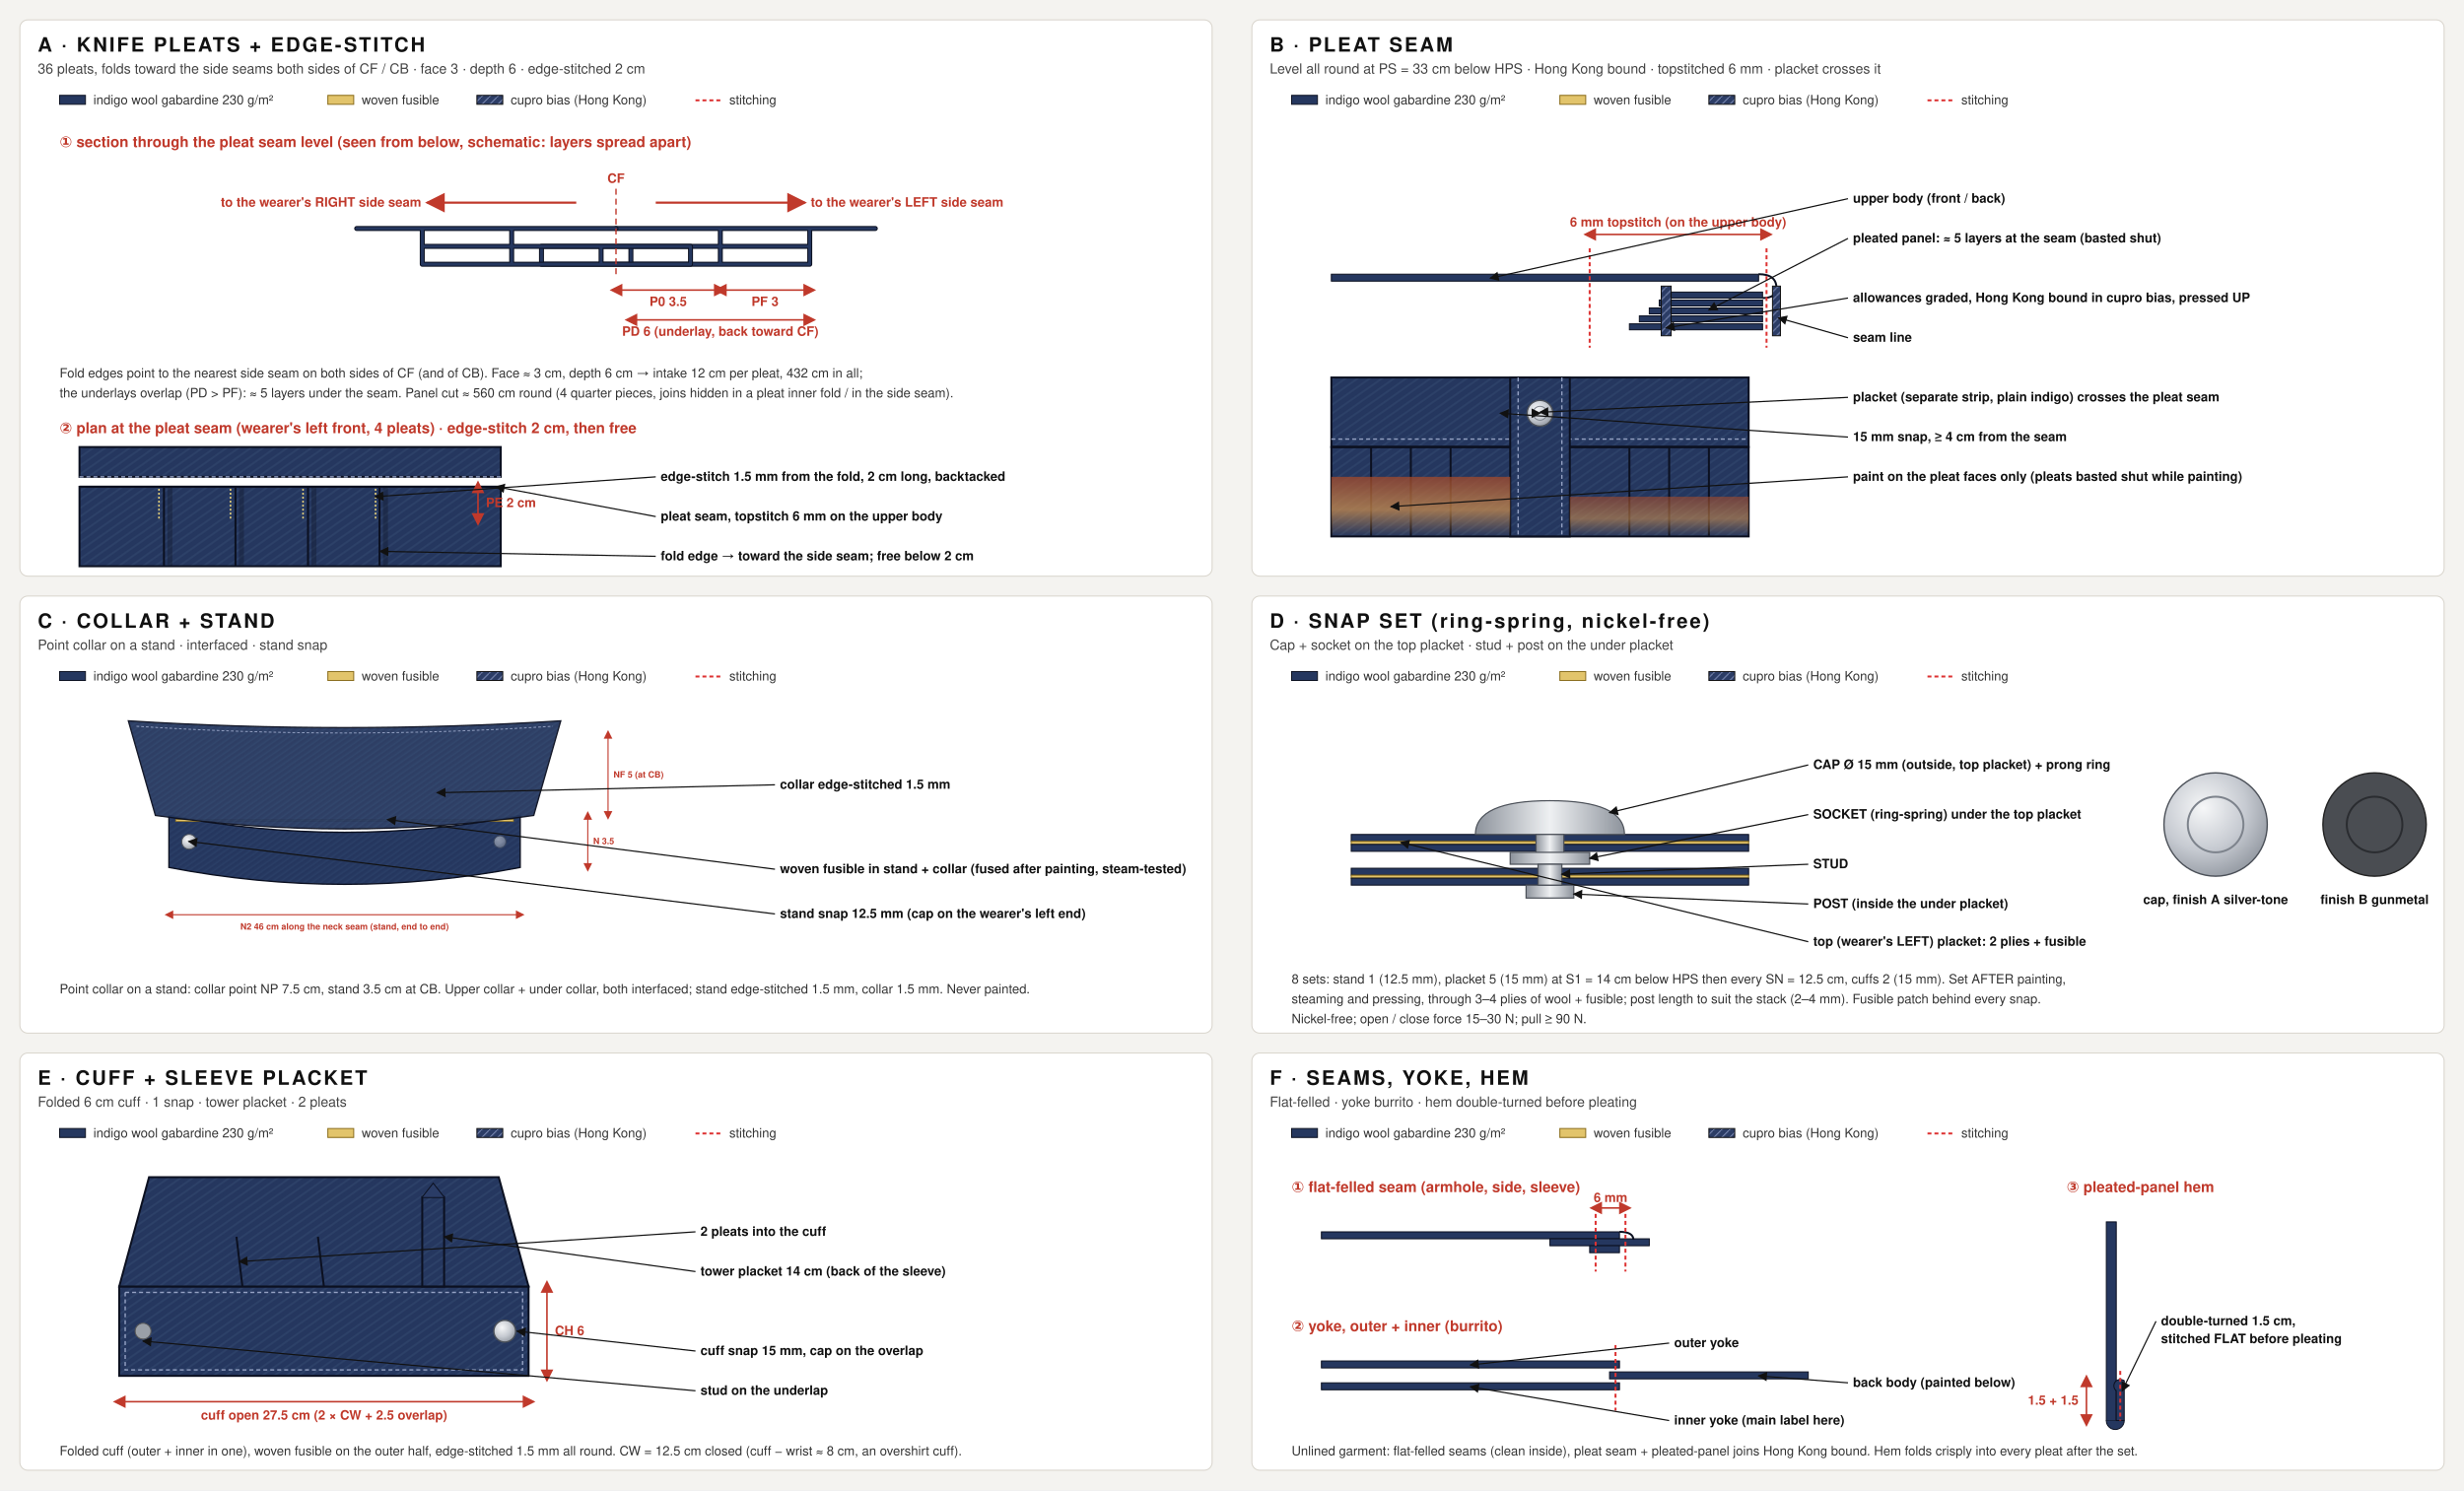
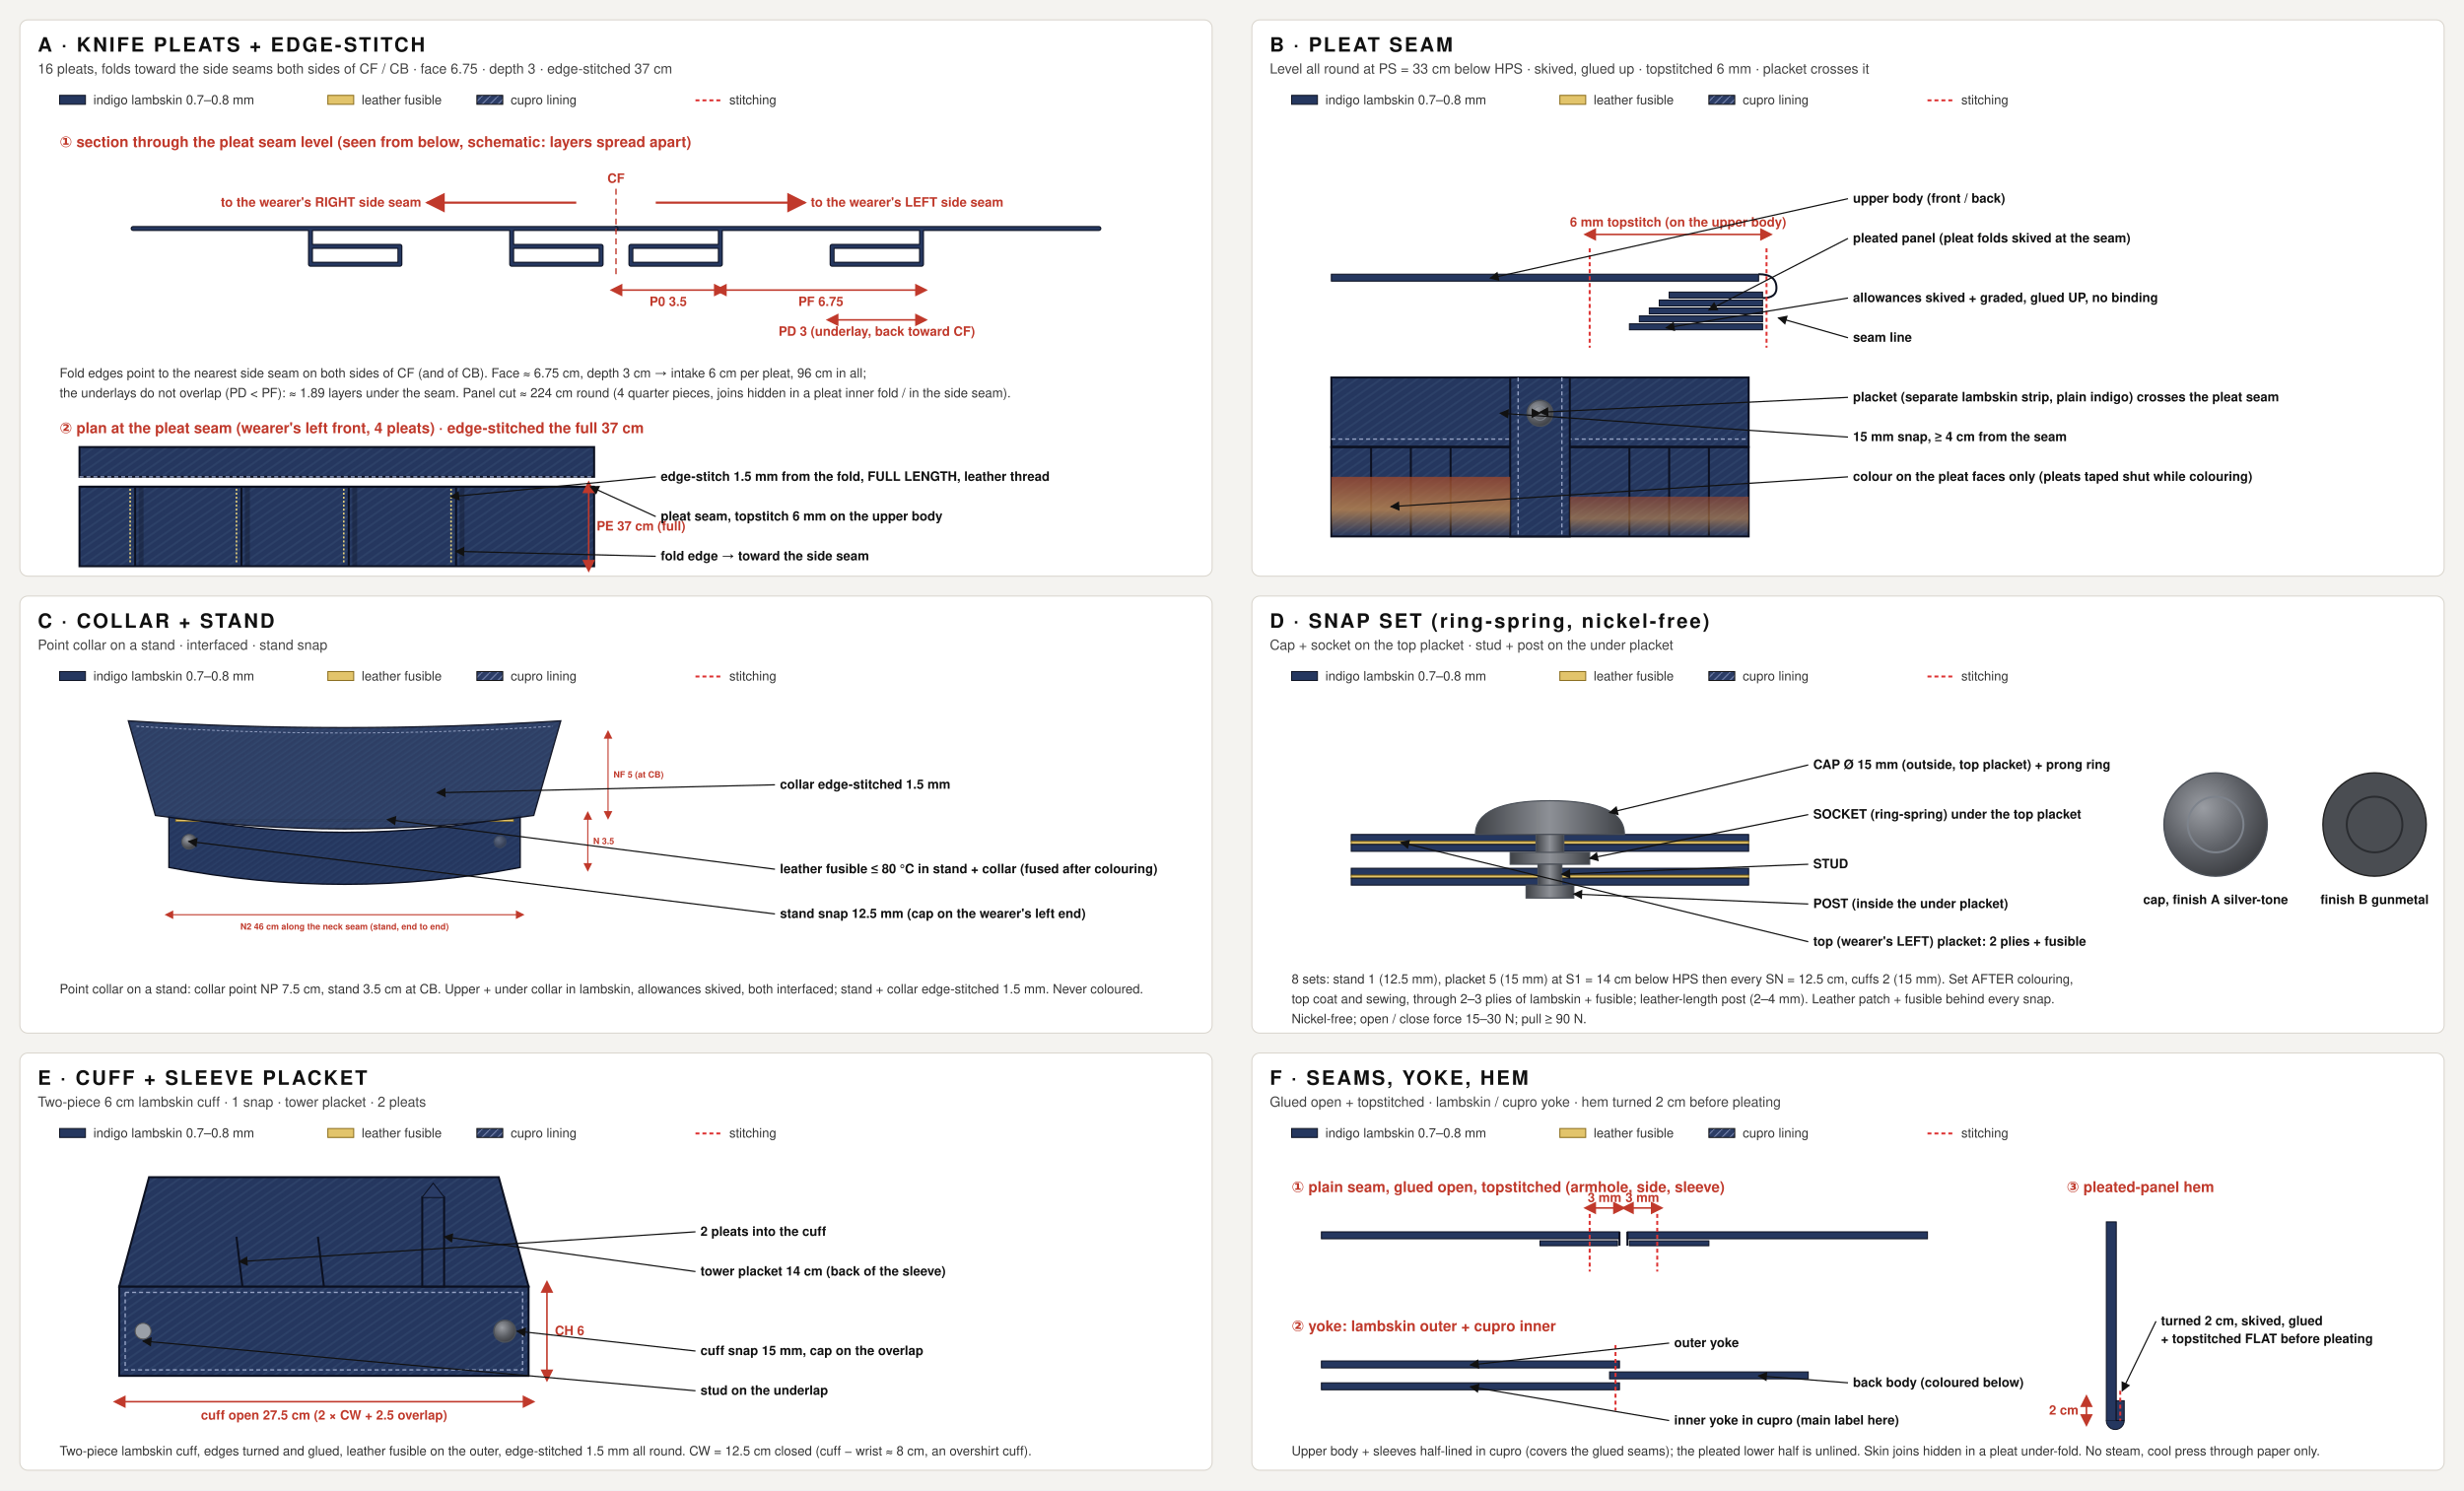
<svg xmlns="http://www.w3.org/2000/svg" width="2480" height="1500" viewBox="0 0 2480 1500">
  <style>.t{font:700 20px Helvetica,Arial;fill:#111;letter-spacing:2px}.s{font:400 14px Helvetica,Arial;fill:#444}.l{font:600 13px Helvetica,Arial;fill:#111}
.n{font:400 13px Helvetica,Arial;fill:#333}.w{fill:#25375f;stroke:#0b1020;stroke-width:1}.ip{fill:#e2c46b;stroke:#8a6d1d;stroke-width:1}.hk{fill:url(#cu);stroke:#111;stroke-width:1}
.stc{stroke:#d33;stroke-width:2;stroke-dasharray:4 3;fill:none}.ar{stroke:#111;stroke-width:1.2;fill:none;marker-end:url(#a)}.arr{stroke:#c0392b;stroke-width:2.2;fill:none;marker-end:url(#ar)}
.box{fill:#fff;stroke:#d8d4cc}.dim{stroke:#c0392b;stroke-width:1.6;fill:none;marker-start:url(#d);marker-end:url(#d)}.dt{font:700 13px Helvetica,Arial;fill:#c0392b}
.big{font:800 15px Helvetica,Arial;fill:#c0392b}.oI{fill:url(#twd);stroke:#0b1020;stroke-width:2}.ln{fill:none;stroke:#0b1020;stroke-width:5;stroke-linejoin:round;stroke-linecap:round}.ln2{fill:none;stroke:#25375f;stroke-width:3;stroke-linejoin:round;stroke-linecap:round}
.fold{fill:none;stroke:#0b1020;stroke-width:2}.ts{fill:none;stroke:#93a0c2;stroke-width:1.4;stroke-dasharray:4 3}.es{fill:none;stroke:#e8d27a;stroke-width:1.6;stroke-dasharray:2 2}
.snap{fill:url(#sg);stroke:#4b5058;stroke-width:1.4}.met{fill:url(#sl);stroke:#4b5058;stroke-width:1.2}</style>
  <defs>
    <marker id="a" markerWidth="8" markerHeight="8" refX="7" refY="4" orient="auto">
      <path d="M0,0 L8,4 L0,8 Z" fill="#111" />
    </marker>
    <marker id="ar" markerWidth="9" markerHeight="9" refX="8" refY="4.5" orient="auto">
      <path d="M0,0 L9,4.5 L0,9 Z" fill="#c0392b" />
    </marker>
    <marker id="d" markerWidth="8" markerHeight="8" refX="4" refY="4" orient="auto-start-reverse">
      <path d="M0,0 L8,4 L0,8 Z" fill="#c0392b" />
    </marker>
    <pattern id="cu" width="8" height="8" patternUnits="userSpaceOnUse">
      <rect width="8" height="8" fill="#2c3d66" />
      <path d="M0,8 L8,0" stroke="#7d8cb4" stroke-width="1" />
    </pattern>
    <pattern id="twd" width="7" height="7" patternUnits="userSpaceOnUse" patternTransform="rotate(-35)">
      <rect width="7" height="7" fill="#25375f" />
      <line x1="0" y1="2" x2="7" y2="2" stroke="#31466f" stroke-width="1.1" />
    </pattern>
    <radialGradient id="sg" cx=".38" cy=".34" r=".75">
-       <stop offset="0" stop-color="#f6f7f8" />
-       <stop offset=".55" stop-color="#c6cad1" />
-       <stop offset="1" stop-color="#8d939c" />
+       <stop offset="0" stop-color="#9a9da3" />
+       <stop offset=".55" stop-color="#5d6066" />
+       <stop offset="1" stop-color="#36383c" />
    </radialGradient>
    <linearGradient id="sl" x1="0" x2="1">
-       <stop offset="0" stop-color="#8d939c" />
-       <stop offset=".5" stop-color="#eef0f2" />
-       <stop offset="1" stop-color="#8d939c" />
+       <stop offset="0" stop-color="#3f4247" />
+       <stop offset=".5" stop-color="#8d9096" />
+       <stop offset="1" stop-color="#3f4247" />
    </linearGradient>
    <linearGradient id="pt" x1="0" x2="0" y1="0" y2="1">
      <stop offset="0" stop-color="#a2482a" />
      <stop offset=".55" stop-color="#c88b4d" />
      <stop offset="1" stop-color="#c88b4d" stop-opacity=".0" />
    </linearGradient>
  </defs>
  <rect width="2480" height="1500" fill="#f4f3f0" />
  <g transform="translate(20,20)">
    <rect class="box" width="1200" height="560" rx="8" />
    <text class="t" x="18" y="32">A · KNIFE PLEATS + EDGE-STITCH</text>
-     <text class="s" x="18" y="54">36 pleats, folds toward the side seams both sides of CF / CB · face 3 · depth 6 · edge-stitched 2 cm</text>
+     <text class="s" x="18" y="54">16 pleats, folds toward the side seams both sides of CF / CB · face 6.75 · depth 3 · edge-stitched 37 cm</text>
    <g transform="translate(0,70)">
      <rect class="w" x="40" y="6" width="26" height="9" />
-       <text class="n" x="74" y="15">indigo wool gabardine 230 g/m²</text>
+       <text class="n" x="74" y="15">indigo lambskin 0.7–0.8 mm</text>
      <rect class="ip" x="310" y="6" width="26" height="9" />
-       <text class="n" x="344" y="15">woven fusible</text>
+       <text class="n" x="344" y="15">leather fusible</text>
      <rect class="hk" x="460" y="6" width="26" height="9" />
-       <text class="n" x="494" y="15">cupro bias (Hong Kong)</text>
+       <text class="n" x="494" y="15">cupro lining</text>
      <path class="stc" d="M680,11 l26,0" />
      <text class="n" x="714" y="15">stitching</text>
      <text class="big" x="40" y="58">① section through the pleat seam level (seen from below, schematic: layers spread apart)</text>
-       <path class="ln" d="M600.0,140.0 L705.0,140.0 L705.0,158.0 L525.0,158.0 L525.0,176.0 L705.0,176.0 L705.0,140.0 L795.0,140.0 L795.0,158.0 L615.0,158.0 L615.0,176.0 L795.0,176.0 L795.0,140.0 L861.0,140.0" />
-       <path class="ln2" d="M600.0,140.0 L705.0,140.0 L705.0,158.0 L525.0,158.0 L525.0,176.0 L705.0,176.0 L705.0,140.0 L795.0,140.0 L795.0,158.0 L615.0,158.0 L615.0,176.0 L795.0,176.0 L795.0,140.0 L861.0,140.0" />
-       <path class="ln" d="M600.0,140.0 L495.0,140.0 L495.0,158.0 L675.0,158.0 L675.0,176.0 L495.0,176.0 L495.0,140.0 L405.0,140.0 L405.0,158.0 L585.0,158.0 L585.0,176.0 L405.0,176.0 L405.0,140.0 L339.0,140.0" />
-       <path class="ln2" d="M600.0,140.0 L495.0,140.0 L495.0,158.0 L675.0,158.0 L675.0,176.0 L495.0,176.0 L495.0,140.0 L405.0,140.0 L405.0,158.0 L585.0,158.0 L585.0,176.0 L405.0,176.0 L405.0,140.0 L339.0,140.0" />
+       <path class="ln" d="M600.0,140.0 L705.0,140.0 L705.0,158.0 L615.0,158.0 L615.0,176.0 L705.0,176.0 L705.0,140.0 L907.5,140.0 L907.5,158.0 L817.5,158.0 L817.5,176.0 L907.5,176.0 L907.5,140.0 L1086.0,140.0" />
+       <path class="ln2" d="M600.0,140.0 L705.0,140.0 L705.0,158.0 L615.0,158.0 L615.0,176.0 L705.0,176.0 L705.0,140.0 L907.5,140.0 L907.5,158.0 L817.5,158.0 L817.5,176.0 L907.5,176.0 L907.5,140.0 L1086.0,140.0" />
+       <path class="ln" d="M600.0,140.0 L495.0,140.0 L495.0,158.0 L585.0,158.0 L585.0,176.0 L495.0,176.0 L495.0,140.0 L292.5,140.0 L292.5,158.0 L382.5,158.0 L382.5,176.0 L292.5,176.0 L292.5,140.0 L114.0,140.0" />
+       <path class="ln2" d="M600.0,140.0 L495.0,140.0 L495.0,158.0 L585.0,158.0 L585.0,176.0 L495.0,176.0 L495.0,140.0 L292.5,140.0 L292.5,158.0 L382.5,158.0 L382.5,176.0 L292.5,176.0 L292.5,140.0 L114.0,140.0" />
      <path d="M600,100 L600,190" stroke="#c0392b" stroke-width="1.4" stroke-dasharray="6 4" />
      <text class="dt" x="600" y="94" text-anchor="middle">CF</text>
      <path class="arr" d="M640,114 L790,114" />
      <text class="dt" x="796" y="118">to the wearer's LEFT side seam</text>
      <path class="arr" d="M560,114 L410,114" />
      <text class="dt" x="404" y="118" text-anchor="end">to the wearer's RIGHT side seam</text>
      <path class="dim" d="M600.0,202.0 L705.0,202.0" />
      <text class="dt" x="652.5" y="218.0" text-anchor="middle">P0 3.5</text>
-       <path class="dim" d="M705.0,202.0 L795.0,202.0" />
-       <text class="dt" x="750.0" y="218.0" text-anchor="middle">PF 3</text>
-       <path class="dim" d="M615.0,232.0 L795.0,232.0" />
-       <text class="dt" x="705.0" y="248.0" text-anchor="middle">PD 6 (underlay, back toward CF)</text>
-       <text class="n" x="40" y="290">Fold edges point to the nearest side seam on both sides of CF (and of CB). Face ≈ 3 cm, depth 6 cm → intake 12 cm per pleat, 432 cm in all;</text>
-       <text class="n" x="40" y="310">the underlays overlap (PD &gt; PF): ≈ 5 layers under the seam. Panel cut ≈ 560 cm round (4 quarter pieces, joins hidden in a pleat inner fold / in the side seam).</text>
-       <text class="big" x="40" y="346">② plan at the pleat seam (wearer's left front, 4 pleats) · edge-stitch 2 cm, then free</text>
-       <rect class="oI" x="60" y="360" width="424" height="30" />
-       <rect class="oI" x="60" y="400" width="424" height="80" />
-       <path d="M60,400 l424,0" stroke="#0b1020" stroke-width="2.2" />
-       <path class="ts" d="M60,390 l424,0" />
-       <path d="M151,400 L151,480" stroke="#0a0f1c" stroke-width="5" opacity=".3" />
-       <path class="fold" d="M145,400 L145,480" />
-       <path class="es" d="M140,402 L140,433" />
-       <path d="M223,400 L223,480" stroke="#0a0f1c" stroke-width="5" opacity=".3" />
-       <path class="fold" d="M217,400 L217,480" />
-       <path class="es" d="M212,402 L212,433" />
-       <path d="M296,400 L296,480" stroke="#0a0f1c" stroke-width="5" opacity=".3" />
-       <path class="fold" d="M290,400 L290,480" />
-       <path class="es" d="M285,402 L285,433" />
-       <path d="M368,400 L368,480" stroke="#0a0f1c" stroke-width="5" opacity=".3" />
-       <path class="fold" d="M362,400 L362,480" />
-       <path class="es" d="M358,402 L358,433" />
-       <path class="dim" d="M461.1,400.0 L461.1,433.0" />
-       <text class="dt" x="469.1" y="420.5" text-anchor="start">PE 2 cm</text>
-       <path class="ar" d="M640,390 L357.5,410" />
-       <text class="l" x="645" y="394" text-anchor="start">edge-stitch 1.5 mm from the fold, 2 cm long, backtacked</text>
-       <path class="ar" d="M640,470 L362.5,465" />
-       <text class="l" x="645" y="474" text-anchor="start">fold edge → toward the side seam; free below 2 cm</text>
-       <path class="ar" d="M640,430 L479.5,400" />
+       <path class="dim" d="M705.0,202.0 L907.5,202.0" />
+       <text class="dt" x="806.2" y="218.0" text-anchor="middle">PF 6.75</text>
+       <path class="dim" d="M817.5,232.0 L907.5,232.0" />
+       <text class="dt" x="862.5" y="248.0" text-anchor="middle">PD 3 (underlay, back toward CF)</text>
+       <text class="n" x="40" y="290">Fold edges point to the nearest side seam on both sides of CF (and of CB). Face ≈ 6.75 cm, depth 3 cm → intake 6 cm per pleat, 96 cm in all;</text>
+       <text class="n" x="40" y="310">the underlays do not overlap (PD &lt; PF): ≈ 1.89 layers under the seam. Panel cut ≈ 224 cm round (4 quarter pieces, joins hidden in a pleat inner fold / in the side seam).</text>
+       <text class="big" x="40" y="346">② plan at the pleat seam (wearer's left front, 4 pleats) · edge-stitched the full 37 cm</text>
+       <rect class="oI" x="60" y="360" width="518" height="30" />
+       <rect class="oI" x="60" y="400" width="518" height="80" />
+       <path d="M60,400 l518,0" stroke="#0b1020" stroke-width="2.2" />
+       <path class="ts" d="M60,390 l518,0" />
+       <path d="M122,400 L122,480" stroke="#0a0f1c" stroke-width="5" opacity=".3" />
+       <path class="fold" d="M116,400 L116,480" />
+       <path class="es" d="M111,402 L111,478" />
+       <path d="M229,400 L229,480" stroke="#0a0f1c" stroke-width="5" opacity=".3" />
+       <path class="fold" d="M223,400 L223,480" />
+       <path class="es" d="M218,402 L218,478" />
+       <path d="M337,400 L337,480" stroke="#0a0f1c" stroke-width="5" opacity=".3" />
+       <path class="fold" d="M331,400 L331,480" />
+       <path class="es" d="M326,402 L326,478" />
+       <path d="M445,400 L445,480" stroke="#0a0f1c" stroke-width="5" opacity=".3" />
+       <path class="fold" d="M439,400 L439,480" />
+       <path class="es" d="M434,402 L434,478" />
+       <path class="dim" d="M572.5,400.0 L572.5,480.0" />
+       <text class="dt" x="580.5" y="444.0" text-anchor="start">PE 37 cm (full)</text>
+       <path class="ar" d="M640,390 L433.812,410" />
+       <text class="l" x="645" y="394" text-anchor="start">edge-stitch 1.5 mm from the fold, FULL LENGTH, leather thread</text>
+       <path class="ar" d="M640,470 L438.812,465" />
+       <text class="l" x="645" y="474" text-anchor="start">fold edge → toward the side seam</text>
+       <path class="ar" d="M640,430 L574.375,400" />
      <text class="l" x="645" y="434" text-anchor="start">pleat seam, topstitch 6 mm on the upper body</text>
    </g>
  </g>
  <g transform="translate(1260,20)">
    <rect class="box" width="1200" height="560" rx="8" />
    <text class="t" x="18" y="32">B · PLEAT SEAM</text>
-     <text class="s" x="18" y="54">Level all round at PS = 33 cm below HPS · Hong Kong bound · topstitched 6 mm · placket crosses it</text>
-     <g transform="translate(40,70)">
-       <rect class="w" x="0" y="6" width="26" height="9" />
-       <text class="n" x="34" y="15">indigo wool gabardine 230 g/m²</text>
-       <rect class="ip" x="270" y="6" width="26" height="9" />
-       <text class="n" x="304" y="15">woven fusible</text>
-       <rect class="hk" x="420" y="6" width="26" height="9" />
-       <text class="n" x="454" y="15">cupro bias (Hong Kong)</text>
+     <text class="s" x="18" y="54">Level all round at PS = 33 cm below HPS · skived, glued up · topstitched 6 mm · placket crosses it</text>
+     <g transform="translate(40,70)">
+       <rect class="w" x="0" y="6" width="26" height="9" />
+       <text class="n" x="34" y="15">indigo lambskin 0.7–0.8 mm</text>
+       <rect class="ip" x="270" y="6" width="26" height="9" />
+       <text class="n" x="304" y="15">leather fusible</text>
+       <rect class="hk" x="420" y="6" width="26" height="9" />
+       <text class="n" x="454" y="15">cupro lining</text>
      <path class="stc" d="M640,11 l26,0" />
      <text class="n" x="674" y="15">stitching</text>
      <rect class="w" x="40" y="186" width="430" height="7" />
      <path d="M470,186 q18,0 18,14 q0,10 -14,10" fill="none" stroke="#0b1020" stroke-width="2" />
      <rect class="w" x="380" y="204" width="94" height="6" />
      <rect class="w" x="370" y="212" width="104" height="6" />
      <rect class="w" x="360" y="220" width="114" height="6" />
      <rect class="w" x="350" y="228" width="124" height="6" />
      <rect class="w" x="340" y="236" width="134" height="6" />
-       <rect class="hk" x="372" y="198" width="10" height="50" />
-       <rect class="hk" x="484" y="198" width="8" height="50" transform="rotate(0)" />
      <path class="stc" d="M300,160 L300,260" />
      <path class="stc" d="M478,160 L478,260" />
      <path class="dim" d="M300.0,146.0 L478.0,146.0" />
      <text class="dt" x="389.0" y="138.0" text-anchor="middle">6 mm topstitch (on the upper body)</text>
      <path class="ar" d="M560,110 L200,190" />
      <text class="l" x="565" y="114" text-anchor="start">upper body (front / back)</text>
      <path class="ar" d="M560,150 L420,222" />
-       <text class="l" x="565" y="154" text-anchor="start">pleated panel: ≈ 5 layers at the seam (basted shut)</text>
+       <text class="l" x="565" y="154" text-anchor="start">pleated panel (pleat folds skived at the seam)</text>
      <path class="ar" d="M560,210 L377,240" />
-       <text class="l" x="565" y="214" text-anchor="start">allowances graded, Hong Kong bound in cupro bias, pressed UP</text>
+       <text class="l" x="565" y="214" text-anchor="start">allowances skived + graded, glued UP, no binding</text>
      <path class="ar" d="M560,250 L490,230" />
      <text class="l" x="565" y="254" text-anchor="start">seam line</text>
      <g transform="translate(40,290)">
        <rect class="oI" x="0" y="0" width="420" height="70" />
        <rect class="oI" x="0" y="70" width="420" height="90" />
        <path d="M0,70 L420,70" stroke="#0b1020" stroke-width="2" />
        <path class="ts" d="M0,62 L420,62" />
        <path class="fold" d="M40,70 L40,160" />
        <path class="fold" d="M80,70 L80,160" />
        <path class="fold" d="M120,70 L120,160" />
        <path class="fold" d="M300,70 L300,160" />
        <path class="fold" d="M340,70 L340,160" />
        <path class="fold" d="M380,70 L380,160" />
        <rect class="oI" x="180" y="0" width="60" height="160" />
        <path class="ts" d="M188,0 L188,160 M232,0 L232,160" />
        <circle class="snap" cx="210" cy="36" r="13" />
        <circle cx="210" cy="36" r="7" fill="none" stroke="#7d838c" />
        <rect x="0" y="100" width="180" height="60" fill="url(#pt)" opacity=".75" />
        <rect x="240" y="120" width="180" height="40" fill="url(#pt)" opacity=".6" />
      </g>
      <path class="ar" d="M560,310 L250,325" />
-       <text class="l" x="565" y="314" text-anchor="start">placket (separate strip, plain indigo) crosses the pleat seam</text>
+       <text class="l" x="565" y="314" text-anchor="start">placket (separate lambskin strip, plain indigo) crosses the pleat seam</text>
      <path class="ar" d="M250,326 L250,326" />
      <text class="l" x="255" y="330" text-anchor="start" />
      <path class="ar" d="M560,350 L210,326" />
      <text class="l" x="565" y="354" text-anchor="start">15 mm snap, ≥ 4 cm from the seam</text>
      <path class="ar" d="M560,390 L100,420" />
-       <text class="l" x="565" y="394" text-anchor="start">paint on the pleat faces only (pleats basted shut while painting)</text>
+       <text class="l" x="565" y="394" text-anchor="start">colour on the pleat faces only (pleats taped shut while colouring)</text>
    </g>
  </g>
  <g transform="translate(20,600)">
    <rect class="box" width="1200" height="440" rx="8" />
    <text class="t" x="18" y="32">C · COLLAR + STAND</text>
    <text class="s" x="18" y="54">Point collar on a stand · interfaced · stand snap</text>
    <g transform="translate(40,70)">
      <rect class="w" x="0" y="6" width="26" height="9" />
-       <text class="n" x="34" y="15">indigo wool gabardine 230 g/m²</text>
-       <rect class="ip" x="270" y="6" width="26" height="9" />
-       <text class="n" x="304" y="15">woven fusible</text>
-       <rect class="hk" x="420" y="6" width="26" height="9" />
-       <text class="n" x="454" y="15">cupro bias (Hong Kong)</text>
+       <text class="n" x="34" y="15">indigo lambskin 0.7–0.8 mm</text>
+       <rect class="ip" x="270" y="6" width="26" height="9" />
+       <text class="n" x="304" y="15">leather fusible</text>
+       <rect class="hk" x="420" y="6" width="26" height="9" />
+       <text class="n" x="454" y="15">cupro lining</text>
      <path class="stc" d="M640,11 l26,0" />
      <text class="n" x="674" y="15">stitching</text>
      <g transform="translate(110,108) scale(0.68)">
        <path class="oI" d="M0,140 Q260,190 520,140 L520,63 Q260,113 0,63 Z" />
        <rect class="ip" x="10" y="69" width="500" height="3" />
        <path class="oI" d="M-20,63 Q260,103 540,63 L580,-77 Q260,-57 -60,-77 Z" opacity=".96" />
        <path class="ts" d="M-48,-69 Q260,-49 568,-69" />
        <circle class="snap" cx="30" cy="102" r="11" />
        <circle class="snap" cx="490" cy="102" r="9" opacity=".5" />
        <path class="dim" d="M620.0,63.0 L620.0,140.0" />
        <text class="dt" x="628.0" y="105.5" text-anchor="start">N 3.5</text>
        <path class="dim" d="M650.0,-57.0 L650.0,63.0" />
        <text class="dt" x="658.0" y="7.0" text-anchor="start">NF 5 (at CB)</text>
        <path class="dim" d="M0.0,210.0 L520.0,210.0" />
        <text class="dt" x="260.0" y="232.0" text-anchor="middle">N2 46 cm along the neck seam (stand, end to end)</text>
      </g>
      <path class="ar" d="M720,250 L130,177" />
      <text class="l" x="725" y="254" text-anchor="start">stand snap 12.5 mm (cap on the wearer's left end)</text>
      <path class="ar" d="M720,205 L330,155" />
-       <text class="l" x="725" y="209" text-anchor="start">woven fusible in stand + collar (fused after painting, steam-tested)</text>
+       <text class="l" x="725" y="209" text-anchor="start">leather fusible ≤ 80 °C in stand + collar (fused after colouring)</text>
      <path class="ar" d="M720,120 L380,128" />
      <text class="l" x="725" y="124" text-anchor="start">collar edge-stitched 1.5 mm</text>
-       <text class="n" x="0" y="330">Point collar on a stand: collar point NP 7.5 cm, stand 3.5 cm at CB. Upper collar + under collar, both interfaced; stand edge-stitched 1.5 mm, collar 1.5 mm. Never painted.</text>
+       <text class="n" x="0" y="330">Point collar on a stand: collar point NP 7.5 cm, stand 3.5 cm at CB. Upper + under collar in lambskin, allowances skived, both interfaced; stand + collar edge-stitched 1.5 mm. Never coloured.</text>
    </g>
  </g>
  <g transform="translate(1260,600)">
    <rect class="box" width="1200" height="440" rx="8" />
    <text class="t" x="18" y="32">D · SNAP SET (ring-spring, nickel-free)</text>
    <text class="s" x="18" y="54">Cap + socket on the top placket · stud + post on the under placket</text>
    <g transform="translate(40,70)">
      <rect class="w" x="0" y="6" width="26" height="9" />
-       <text class="n" x="34" y="15">indigo wool gabardine 230 g/m²</text>
-       <rect class="ip" x="270" y="6" width="26" height="9" />
-       <text class="n" x="304" y="15">woven fusible</text>
-       <rect class="hk" x="420" y="6" width="26" height="9" />
-       <text class="n" x="454" y="15">cupro bias (Hong Kong)</text>
+       <text class="n" x="34" y="15">indigo lambskin 0.7–0.8 mm</text>
+       <rect class="ip" x="270" y="6" width="26" height="9" />
+       <text class="n" x="304" y="15">leather fusible</text>
+       <rect class="hk" x="420" y="6" width="26" height="9" />
+       <text class="n" x="454" y="15">cupro lining</text>
      <path class="stc" d="M640,11 l26,0" />
      <text class="n" x="674" y="15">stitching</text>
      <rect class="w" x="60" y="170" width="400" height="7" />
      <rect class="ip" x="60" y="177" width="400" height="3" />
      <rect class="w" x="60" y="180" width="400" height="7" />
      <rect class="w" x="60" y="204" width="400" height="7" />
      <rect class="ip" x="60" y="211" width="400" height="3" />
      <rect class="w" x="60" y="214" width="400" height="7" />
      <path class="met" d="M185.0,170 Q185.0,136 260,136 Q335.0,136 335.0,170 Z" />
      <rect class="met" x="246" y="170" width="28" height="22" />
      <path class="met" d="M220,188 L300,188 L300,200 L220,200 Z" />
      <path class="met" d="M236,221 L284,221 L284,234 L236,234 Z" />
      <path class="met" d="M248,200 L272,200 L272,221 L248,221 Z" />
      <path class="ar" d="M520,100 L320,148" />
      <text class="l" x="525" y="104" text-anchor="start">CAP Ø 15 mm (outside, top placket) + prong ring</text>
      <path class="ar" d="M520,150 L300,194" />
      <text class="l" x="525" y="154" text-anchor="start">SOCKET (ring-spring) under the top placket</text>
      <path class="ar" d="M520,200 L272,210" />
      <text class="l" x="525" y="204" text-anchor="start">STUD</text>
      <path class="ar" d="M520,240 L284,230" />
      <text class="l" x="525" y="244" text-anchor="start">POST (inside the under placket)</text>
      <path class="ar" d="M520,278 L110,178" />
      <text class="l" x="525" y="282" text-anchor="start">top (wearer's LEFT) placket: 2 plies + fusible</text>
      <g transform="translate(860,90)">
        <circle class="snap" cx="70" cy="70" r="52" />
        <circle cx="70" cy="70" r="28" fill="none" stroke="#7d838c" stroke-width="2" />
        <text class="l" x="70" y="150" text-anchor="middle">cap, finish A silver-tone</text>
        <circle cx="230" cy="70" r="52" fill="#4a4d52" stroke="#222" stroke-width="1.4" />
        <circle cx="230" cy="70" r="28" fill="none" stroke="#2a2c30" stroke-width="2" />
        <text class="l" x="230" y="150" text-anchor="middle">finish B gunmetal</text>
      </g>
-       <text class="n" x="0" y="320">8 sets: stand 1 (12.5 mm), placket 5 (15 mm) at S1 = 14 cm below HPS then every SN = 12.5 cm, cuffs 2 (15 mm). Set AFTER painting,</text>
-       <text class="n" x="0" y="340">steaming and pressing, through 3–4 plies of wool + fusible; post length to suit the stack (2–4 mm). Fusible patch behind every snap.</text>
+       <text class="n" x="0" y="320">8 sets: stand 1 (12.5 mm), placket 5 (15 mm) at S1 = 14 cm below HPS then every SN = 12.5 cm, cuffs 2 (15 mm). Set AFTER colouring,</text>
+       <text class="n" x="0" y="340">top coat and sewing, through 2–3 plies of lambskin + fusible; leather-length post (2–4 mm). Leather patch + fusible behind every snap.</text>
      <text class="n" x="0" y="360">Nickel-free; open / close force 15–30 N; pull ≥ 90 N.</text>
    </g>
  </g>
  <g transform="translate(20,1060)">
    <rect class="box" width="1200" height="420" rx="8" />
    <text class="t" x="18" y="32">E · CUFF + SLEEVE PLACKET</text>
-     <text class="s" x="18" y="54">Folded 6 cm cuff · 1 snap · tower placket · 2 pleats</text>
-     <g transform="translate(40,70)">
-       <rect class="w" x="0" y="6" width="26" height="9" />
-       <text class="n" x="34" y="15">indigo wool gabardine 230 g/m²</text>
-       <rect class="ip" x="270" y="6" width="26" height="9" />
-       <text class="n" x="304" y="15">woven fusible</text>
-       <rect class="hk" x="420" y="6" width="26" height="9" />
-       <text class="n" x="454" y="15">cupro bias (Hong Kong)</text>
+     <text class="s" x="18" y="54">Two-piece 6 cm lambskin cuff · 1 snap · tower placket · 2 pleats</text>
+     <g transform="translate(40,70)">
+       <rect class="w" x="0" y="6" width="26" height="9" />
+       <text class="n" x="34" y="15">indigo lambskin 0.7–0.8 mm</text>
+       <rect class="ip" x="270" y="6" width="26" height="9" />
+       <text class="n" x="304" y="15">leather fusible</text>
+       <rect class="hk" x="420" y="6" width="26" height="9" />
+       <text class="n" x="454" y="15">cupro lining</text>
      <path class="stc" d="M640,11 l26,0" />
      <text class="n" x="674" y="15">stitching</text>
      <g transform="translate(60,165)">
        <rect class="oI" x="0" y="0" width="412" height="90" />
        <path class="ts" d="M6,6 L406,6 L406,84 L6,84 Z" />
        <circle class="snap" cx="388" cy="45" r="11" />
        <circle cx="24" cy="45" r="8" fill="#9aa0a8" stroke="#555" />
        <path class="dim" d="M0.0,116.0 L412.5,116.0" />
        <text class="dt" x="206.2" y="134.0" text-anchor="middle">cuff open 27.5 cm (2 × CW + 2.5 overlap)</text>
        <path class="dim" d="M430.5,0.0 L430.5,90.0" />
        <text class="dt" x="438.5" y="49.0" text-anchor="start">CH 6</text>
        <path class="oI" d="M30,-110 L382,-110 L412,0 L0,0 Z" />
        <path d="M124,0 l-6,-50 M206,0 l-6,-50" stroke="#0b1020" stroke-width="2" />
        <rect class="oI" x="305" y="-90" width="22" height="90" />
        <path d="M305,-90 l11,-14 l11,14" fill="#2a3c66" stroke="#0b1020" />
      </g>
      <path class="ar" d="M640,110 L180.75,140" />
      <text class="l" x="645" y="114" text-anchor="start">2 pleats into the cuff</text>
      <path class="ar" d="M640,150 L387.25,115" />
      <text class="l" x="645" y="154" text-anchor="start">tower placket 14 cm (back of the sleeve)</text>
      <path class="ar" d="M640,230 L460.5,210.0" />
      <text class="l" x="645" y="234" text-anchor="start">cuff snap 15 mm, cap on the overlap</text>
      <path class="ar" d="M640,270 L84.0,220.0" />
      <text class="l" x="645" y="274" text-anchor="start">stud on the underlap</text>
-       <text class="n" x="0" y="335">Folded cuff (outer + inner in one), woven fusible on the outer half, edge-stitched 1.5 mm all round. CW = 12.5 cm closed (cuff − wrist ≈ 8 cm, an overshirt cuff).</text>
+       <text class="n" x="0" y="335">Two-piece lambskin cuff, edges turned and glued, leather fusible on the outer, edge-stitched 1.5 mm all round. CW = 12.5 cm closed (cuff − wrist ≈ 8 cm, an overshirt cuff).</text>
    </g>
  </g>
  <g transform="translate(1260,1060)">
    <rect class="box" width="1200" height="420" rx="8" />
    <text class="t" x="18" y="32">F · SEAMS, YOKE, HEM</text>
-     <text class="s" x="18" y="54">Flat-felled · yoke burrito · hem double-turned before pleating</text>
-     <g transform="translate(40,70)">
-       <rect class="w" x="0" y="6" width="26" height="9" />
-       <text class="n" x="34" y="15">indigo wool gabardine 230 g/m²</text>
-       <rect class="ip" x="270" y="6" width="26" height="9" />
-       <text class="n" x="304" y="15">woven fusible</text>
-       <rect class="hk" x="420" y="6" width="26" height="9" />
-       <text class="n" x="454" y="15">cupro bias (Hong Kong)</text>
-       <path class="stc" d="M640,11 l26,0" />
-       <text class="n" x="674" y="15">stitching</text>
-       <text class="big" x="0" y="70">① flat-felled seam (armhole, side, sleeve)</text>
+     <text class="s" x="18" y="54">Glued open + topstitched · lambskin / cupro yoke · hem turned 2 cm before pleating</text>
+     <g transform="translate(40,70)">
+       <rect class="w" x="0" y="6" width="26" height="9" />
+       <text class="n" x="34" y="15">indigo lambskin 0.7–0.8 mm</text>
+       <rect class="ip" x="270" y="6" width="26" height="9" />
+       <text class="n" x="304" y="15">leather fusible</text>
+       <rect class="hk" x="420" y="6" width="26" height="9" />
+       <text class="n" x="454" y="15">cupro lining</text>
+       <path class="stc" d="M640,11 l26,0" />
+       <text class="n" x="674" y="15">stitching</text>
+       <text class="big" x="0" y="70">① plain seam, glued open, topstitched (armhole, side, sleeve)</text>
      <rect class="w" x="30" y="110" width="300" height="7" />
-       <rect class="w" x="260" y="117" width="100" height="7" />
-       <path d="M330,110 q14,0 14,8" fill="none" stroke="#0b1020" stroke-width="2" />
-       <rect class="w" x="300" y="124" width="30" height="7" />
-       <path class="stc" d="M306,92 L306,150" />
-       <path class="stc" d="M336,92 L336,150" />
-       <path class="dim" d="M306.0,86.0 L336.0,86.0" />
-       <text class="dt" x="321.0" y="80.0" text-anchor="middle">6 mm</text>
-       <text class="big" x="0" y="210">② yoke, outer + inner (burrito)</text>
+       <rect class="w" x="338" y="110" width="302" height="7" />
+       <rect class="w" x="250" y="119" width="78" height="5" />
+       <rect class="w" x="340" y="119" width="80" height="5" />
+       <path d="M330,110 l0,14 M338,110 l0,14" stroke="#0b1020" stroke-width="2" />
+       <path class="stc" d="M300,92 L300,150" />
+       <path class="stc" d="M368,92 L368,150" />
+       <path class="dim" d="M300.0,86.0 L330.0,86.0" />
+       <text class="dt" x="315.0" y="80.0" text-anchor="middle">3 mm</text>
+       <path class="dim" d="M338.0,86.0 L368.0,86.0" />
+       <text class="dt" x="353.0" y="80.0" text-anchor="middle">3 mm</text>
+       <text class="big" x="0" y="210">② yoke: lambskin outer + cupro inner</text>
      <rect class="w" x="30" y="240" width="300" height="7" />
      <rect class="w" x="30" y="262" width="300" height="7" />
      <rect class="w" x="320" y="251" width="200" height="7" />
      <path class="stc" d="M326,224 L326,290" />
      <path class="ar" d="M380,222 L180,244" />
      <text class="l" x="385" y="226" text-anchor="start">outer yoke</text>
      <path class="ar" d="M380,300 L180,266" />
-       <text class="l" x="385" y="304" text-anchor="start">inner yoke (main label here)</text>
+       <text class="l" x="385" y="304" text-anchor="start">inner yoke in cupro (main label here)</text>
      <path class="ar" d="M560,262 L470,255" />
-       <text class="l" x="565" y="266" text-anchor="start">back body (painted below)</text>
+       <text class="l" x="565" y="266" text-anchor="start">back body (coloured below)</text>
      <text class="big" x="780" y="70">③ pleated-panel hem</text>
      <g transform="translate(820,100)">
        <rect class="w" x="0" y="0" width="10" height="200" />
        <path d="M0,200 a8,8 0 0 0 18,0" fill="#25375f" stroke="#0b1020" />
-         <rect class="w" x="10" y="160" width="8" height="40" />
-         <path d="M10,170 a5,5 0 0 1 8,-10" fill="#25375f" stroke="#0b1020" />
-         <path class="stc" d="M14,150 L14,200" />
-         <path class="dim" d="M-20.0,160.0 L-20.0,200.0" />
-         <text class="dt" x="-28.0" y="184.0" text-anchor="end">1.5 + 1.5</text>
+         <rect class="w" x="10" y="180" width="8" height="20" />
+         <path class="stc" d="M14,170 L14,200" />
+         <path class="dim" d="M-20.0,180.0 L-20.0,200.0" />
+         <text class="dt" x="-28.0" y="194.0" text-anchor="end">2 cm</text>
      </g>
      <path class="ar" d="M870,200 L836,270" />
-       <text class="l" x="875" y="204" text-anchor="start">double-turned 1.5 cm,</text>
-       <text class="l" x="875" y="222">stitched FLAT before pleating</text>
-       <text class="n" x="0" y="335">Unlined garment: flat-felled seams (clean inside), pleat seam + pleated-panel joins Hong Kong bound. Hem folds crisply into every pleat after the set.</text>
+       <text class="l" x="875" y="204" text-anchor="start">turned 2 cm, skived, glued</text>
+       <text class="l" x="875" y="222">+ topstitched FLAT before pleating</text>
+       <text class="n" x="0" y="335">Upper body + sleeves half-lined in cupro (covers the glued seams); the pleated lower half is unlined. Skin joins hidden in a pleat under-fold. No steam, cool press through paper only.</text>
    </g>
  </g>
</svg>
